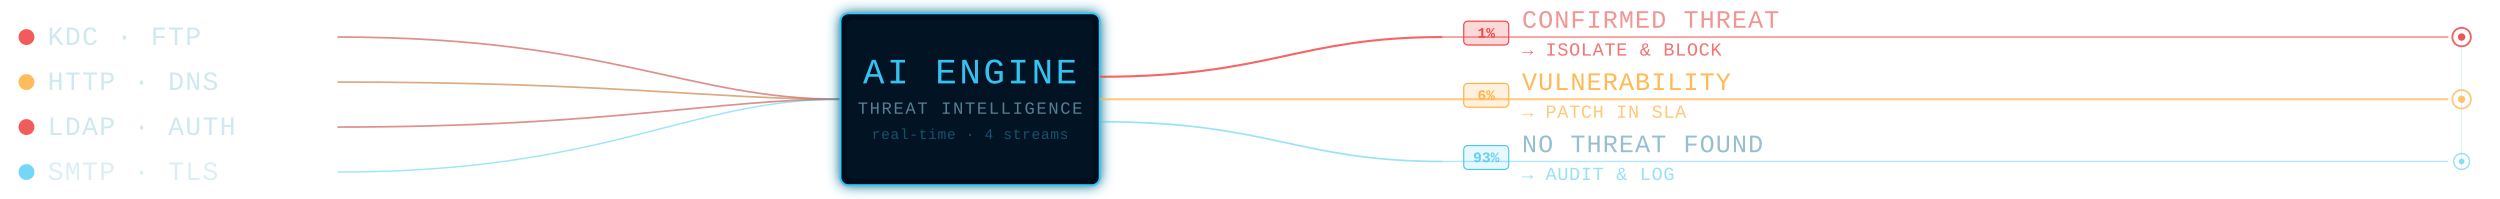
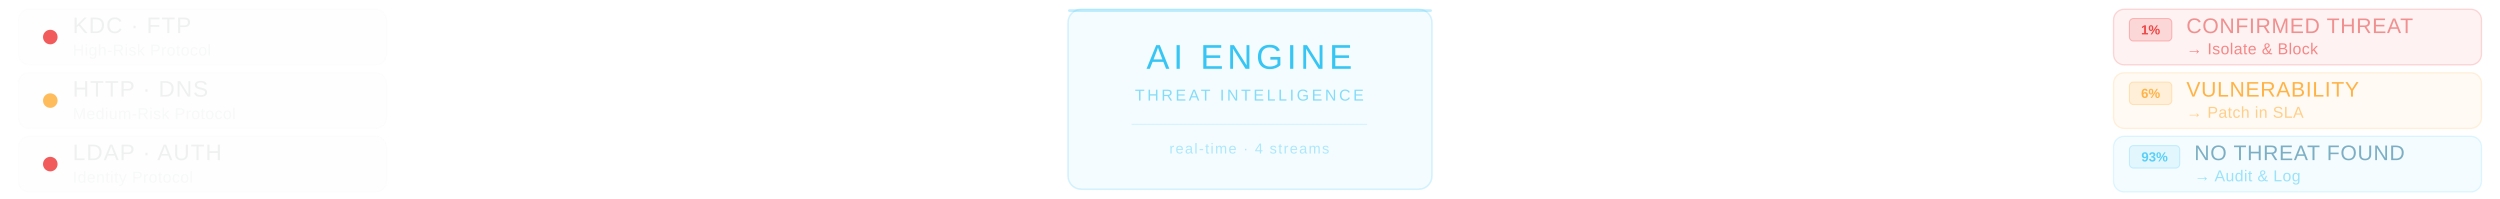
<svg xmlns="http://www.w3.org/2000/svg" viewBox="0 0 1889 150" fill="none">
-   <defs>
-     <filter id="hubGlow" x="-22%" y="-22%" width="144%" height="144%">
-       <feGaussianBlur stdDeviation="5" result="blur" />
-       <feMerge>
-         <feMergeNode in="blur" />
-         <feMergeNode in="SourceGraphic" />
-       </feMerge>
-     </filter>
-   </defs>
-   <circle cx="20" cy="28" r="6" fill="#f04545" opacity="0.88" />
-   <text x="36" y="34" font-family="'Courier New',Courier,monospace" font-size="20" fill="#d0e8f0" letter-spacing="1">KDC · FTP</text>
-   <circle cx="20" cy="62" r="6" fill="#ffb347" opacity="0.88" />
-   <text x="36" y="68" font-family="'Courier New',Courier,monospace" font-size="20" fill="#d0e8f0" letter-spacing="1">HTTP · DNS</text>
-   <circle cx="20" cy="96" r="6" fill="#f04545" opacity="0.88" />
-   <text x="36" y="102" font-family="'Courier New',Courier,monospace" font-size="20" fill="#d0e8f0" letter-spacing="1">LDAP · AUTH</text>
-   <circle cx="20" cy="130" r="6" fill="#37c6f4" opacity="0.7" />
-   <text x="36" y="136" font-family="'Courier New',Courier,monospace" font-size="20" fill="#d0e8f0" opacity="0.72" letter-spacing="1">SMTP · TLS</text>
-   <path d="M 255 28  C 460 28  520 75 635 75" stroke="#d06060" stroke-width="1.3" opacity="0.7" />
-   <path d="M 255 62  C 460 62  540 75 635 75" stroke="#c88040" stroke-width="1.3" opacity="0.65" />
-   <path d="M 255 96  C 460 96  540 75 635 75" stroke="#d06060" stroke-width="1.3" opacity="0.7" />
-   <path d="M 255 130 C 460 130 520 75 635 75" stroke="#37c6f4" stroke-width="1.1" opacity="0.48" />
-   <rect x="635" y="10" width="196" height="130" rx="6" fill="#030d1a" stroke="#37c6f4" stroke-width="1.6" filter="url(#hubGlow)" />
-   <rect x="640" y="15" width="186" height="120" rx="5" fill="#37c6f4" fill-opacity="0.04" />
-   <text x="733" y="63" text-anchor="middle" font-family="'Courier New',Courier,monospace" font-size="27" fill="#37c6f4" opacity="0.98" letter-spacing="2">AI ENGINE</text>
-   <text x="733" y="86" text-anchor="middle" font-family="'Courier New',Courier,monospace" font-size="13" fill="#7dafc4" opacity="0.68" letter-spacing="1.2">THREAT INTELLIGENCE</text>
-   <text x="733" y="105" text-anchor="middle" font-family="'Courier New',Courier,monospace" font-size="11" fill="#37c6f4" opacity="0.35" letter-spacing="0.5">real-time · 4 streams</text>
-   <path d="M 831 58 C 960 58 980 28 1090 28" stroke="#f04545" stroke-width="1.6" opacity="0.82" />
-   <line x1="1090" y1="28" x2="1850" y2="28" stroke="#f04545" stroke-width="1.3" opacity="0.55" />
-   <line x1="831" y1="75" x2="1850" y2="75" stroke="#ffb347" stroke-width="1.6" opacity="0.68" />
-   <path d="M 831 92 C 960 92 980 122 1090 122" stroke="#37c6f4" stroke-width="1.3" opacity="0.5" />
-   <line x1="1090" y1="122" x2="1850" y2="122" stroke="#37c6f4" stroke-width="1.1" opacity="0.38" />
-   <rect x="1106" y="16" width="34" height="18" rx="3" fill="#f04545" fill-opacity="0.2" stroke="#f04545" stroke-width="0.9" />
-   <text x="1123" y="28.5" text-anchor="middle" font-family="'Courier New',Courier,monospace" font-size="11" font-weight="bold" fill="#f04545">1%</text>
-   <text x="1150" y="21" font-family="'Courier New',Courier,monospace" font-size="19" fill="#f09090" opacity="0.95" letter-spacing="0.8">CONFIRMED THREAT</text>
-   <text x="1150" y="42" font-family="'Courier New',Courier,monospace" font-size="14" fill="#f04545" opacity="0.75" letter-spacing="0.5">→ ISOLATE &amp; BLOCK</text>
-   <rect x="1106" y="63" width="34" height="18" rx="3" fill="#ffb347" fill-opacity="0.18" stroke="#ffb347" stroke-width="0.9" />
-   <text x="1123" y="75.5" text-anchor="middle" font-family="'Courier New',Courier,monospace" font-size="11" font-weight="bold" fill="#ffb347">6%</text>
-   <text x="1150" y="68" font-family="'Courier New',Courier,monospace" font-size="19" fill="#ffb347" opacity="0.92" letter-spacing="0.8">VULNERABILITY</text>
-   <text x="1150" y="89" font-family="'Courier New',Courier,monospace" font-size="14" fill="#ffb347" opacity="0.72" letter-spacing="0.5">→ PATCH IN SLA</text>
-   <rect x="1106" y="110" width="34" height="18" rx="3" fill="#37c6f4" fill-opacity="0.12" stroke="#37c6f4" stroke-width="0.8" />
-   <text x="1123" y="122.5" text-anchor="middle" font-family="'Courier New',Courier,monospace" font-size="11" font-weight="bold" fill="#37c6f4" opacity="0.75">93%</text>
-   <text x="1150" y="115" font-family="'Courier New',Courier,monospace" font-size="19" fill="#7dafc4" opacity="0.8" letter-spacing="0.8">NO THREAT FOUND</text>
-   <text x="1150" y="136" font-family="'Courier New',Courier,monospace" font-size="14" fill="#37c6f4" opacity="0.52" letter-spacing="0.5">→ AUDIT &amp; LOG</text>
-   <line x1="1860" y1="22" x2="1860" y2="128" stroke="#37c6f4" stroke-width="0.6" opacity="0.2" />
-   <circle cx="1860" cy="28" r="7" fill="none" stroke="#f04545" stroke-width="1.4" opacity="0.85" />
-   <circle cx="1860" cy="28" r="2.8" fill="#f04545" opacity="0.92" />
-   <circle cx="1860" cy="75" r="7" fill="none" stroke="#ffb347" stroke-width="1.4" opacity="0.72" />
-   <circle cx="1860" cy="75" r="2.8" fill="#ffb347" opacity="0.78" />
-   <circle cx="1860" cy="122" r="6" fill="none" stroke="#37c6f4" stroke-width="1.1" opacity="0.52" />
-   <circle cx="1860" cy="122" r="2.2" fill="#37c6f4" opacity="0.58" />
+   <rect x="14" y="7" width="278" height="42" rx="8" fill="rgba(242,244,245,0.06)" stroke="rgba(242,244,245,0.13)" stroke-width="1" />
+   <circle cx="38" cy="28" r="5.5" fill="#f04545" opacity="0.88" />
+   <text x="55" y="25" font-family="'HelveticaNeue','Helvetica Neue',Arial,sans-serif" font-size="17" font-weight="500" fill="#EFF0F0" letter-spacing="0.8">KDC · FTP</text>
+   <text x="55" y="42" font-family="'HelveticaNeue','Helvetica Neue',Arial,sans-serif" font-size="12" fill="rgba(239,240,240,0.40)" letter-spacing="0.3">High-Risk Protocol</text>
+   <rect x="14" y="55" width="278" height="42" rx="8" fill="rgba(242,244,245,0.06)" stroke="rgba(242,244,245,0.13)" stroke-width="1" />
+   <circle cx="38" cy="76" r="5.5" fill="#ffb347" opacity="0.88" />
+   <text x="55" y="73" font-family="'HelveticaNeue','Helvetica Neue',Arial,sans-serif" font-size="17" font-weight="500" fill="#EFF0F0" letter-spacing="0.8">HTTP · DNS</text>
+   <text x="55" y="90" font-family="'HelveticaNeue','Helvetica Neue',Arial,sans-serif" font-size="12" fill="rgba(239,240,240,0.40)" letter-spacing="0.3">Medium-Risk Protocol</text>
+   <rect x="14" y="103" width="278" height="42" rx="8" fill="rgba(242,244,245,0.06)" stroke="rgba(242,244,245,0.13)" stroke-width="1" />
+   <circle cx="38" cy="124" r="5.5" fill="#f04545" opacity="0.88" />
+   <text x="55" y="121" font-family="'HelveticaNeue','Helvetica Neue',Arial,sans-serif" font-size="17" font-weight="500" fill="#EFF0F0" letter-spacing="0.8">LDAP · AUTH</text>
+   <text x="55" y="138" font-family="'HelveticaNeue','Helvetica Neue',Arial,sans-serif" font-size="12" fill="rgba(239,240,240,0.40)" letter-spacing="0.3">Identity Protocol</text>
+   <rect x="807" y="7" width="275" height="136" rx="10" fill="rgba(55,198,244,0.05)" stroke="rgba(55,198,244,0.20)" stroke-width="1.2" />
+   <rect x="807" y="7" width="275" height="2" rx="1" fill="rgba(55,198,244,0.30)" />
+   <text x="944" y="52" text-anchor="middle" font-family="'HelveticaNeue','Helvetica Neue',Arial,sans-serif" font-size="26" font-weight="500" fill="#37c6f4" letter-spacing="3">AI ENGINE</text>
+   <text x="944" y="76" text-anchor="middle" font-family="'HelveticaNeue','Helvetica Neue',Arial,sans-serif" font-size="12" fill="rgba(55,198,244,0.60)" letter-spacing="2">THREAT INTELLIGENCE</text>
+   <line x1="855" y1="94" x2="1033" y2="94" stroke="rgba(55,198,244,0.16)" stroke-width="1" />
+   <text x="944" y="116" text-anchor="middle" font-family="'HelveticaNeue','Helvetica Neue',Arial,sans-serif" font-size="11" fill="rgba(55,198,244,0.38)" letter-spacing="1">real-time · 4 streams</text>
+   <rect x="1597" y="7" width="278" height="42" rx="8" fill="rgba(240,69,69,0.07)" stroke="rgba(240,69,69,0.20)" stroke-width="1" />
+   <rect x="1609" y="14" width="32" height="17" rx="3" fill="rgba(240,69,69,0.16)" stroke="rgba(240,69,69,0.32)" stroke-width="0.8" />
+   <text x="1625" y="26" text-anchor="middle" font-family="'HelveticaNeue','Helvetica Neue',Arial,sans-serif" font-size="10" font-weight="700" fill="#f04545">1%</text>
+   <text x="1652" y="25" font-family="'HelveticaNeue','Helvetica Neue',Arial,sans-serif" font-size="16" font-weight="500" fill="#f09090" letter-spacing="0.5">CONFIRMED THREAT</text>
+   <text x="1652" y="41" font-family="'HelveticaNeue','Helvetica Neue',Arial,sans-serif" font-size="12" fill="rgba(240,69,69,0.62)" letter-spacing="0.3">→ Isolate &amp; Block</text>
+   <rect x="1597" y="55" width="278" height="42" rx="8" fill="rgba(255,179,71,0.06)" stroke="rgba(255,179,71,0.18)" stroke-width="1" />
+   <rect x="1609" y="62" width="32" height="17" rx="3" fill="rgba(255,179,71,0.16)" stroke="rgba(255,179,71,0.32)" stroke-width="0.8" />
+   <text x="1625" y="74" text-anchor="middle" font-family="'HelveticaNeue','Helvetica Neue',Arial,sans-serif" font-size="10" font-weight="700" fill="#ffb347">6%</text>
+   <text x="1652" y="73" font-family="'HelveticaNeue','Helvetica Neue',Arial,sans-serif" font-size="16" font-weight="500" fill="#ffb347" letter-spacing="0.5">VULNERABILITY</text>
+   <text x="1652" y="89" font-family="'HelveticaNeue','Helvetica Neue',Arial,sans-serif" font-size="12" fill="rgba(255,179,71,0.62)" letter-spacing="0.3">→ Patch in SLA</text>
+   <rect x="1597" y="103" width="278" height="42" rx="8" fill="rgba(55,198,244,0.05)" stroke="rgba(55,198,244,0.16)" stroke-width="1" />
+   <rect x="1609" y="110" width="38" height="17" rx="3" fill="rgba(55,198,244,0.10)" stroke="rgba(55,198,244,0.24)" stroke-width="0.8" />
+   <text x="1628" y="122" text-anchor="middle" font-family="'HelveticaNeue','Helvetica Neue',Arial,sans-serif" font-size="10" font-weight="700" fill="#37c6f4" opacity="0.80">93%</text>
+   <text x="1658" y="121" font-family="'HelveticaNeue','Helvetica Neue',Arial,sans-serif" font-size="16" font-weight="500" fill="#7dafc4" letter-spacing="0.5">NO THREAT FOUND</text>
+   <text x="1658" y="137" font-family="'HelveticaNeue','Helvetica Neue',Arial,sans-serif" font-size="12" fill="rgba(55,198,244,0.48)" letter-spacing="0.3">→ Audit &amp; Log</text>
</svg>
